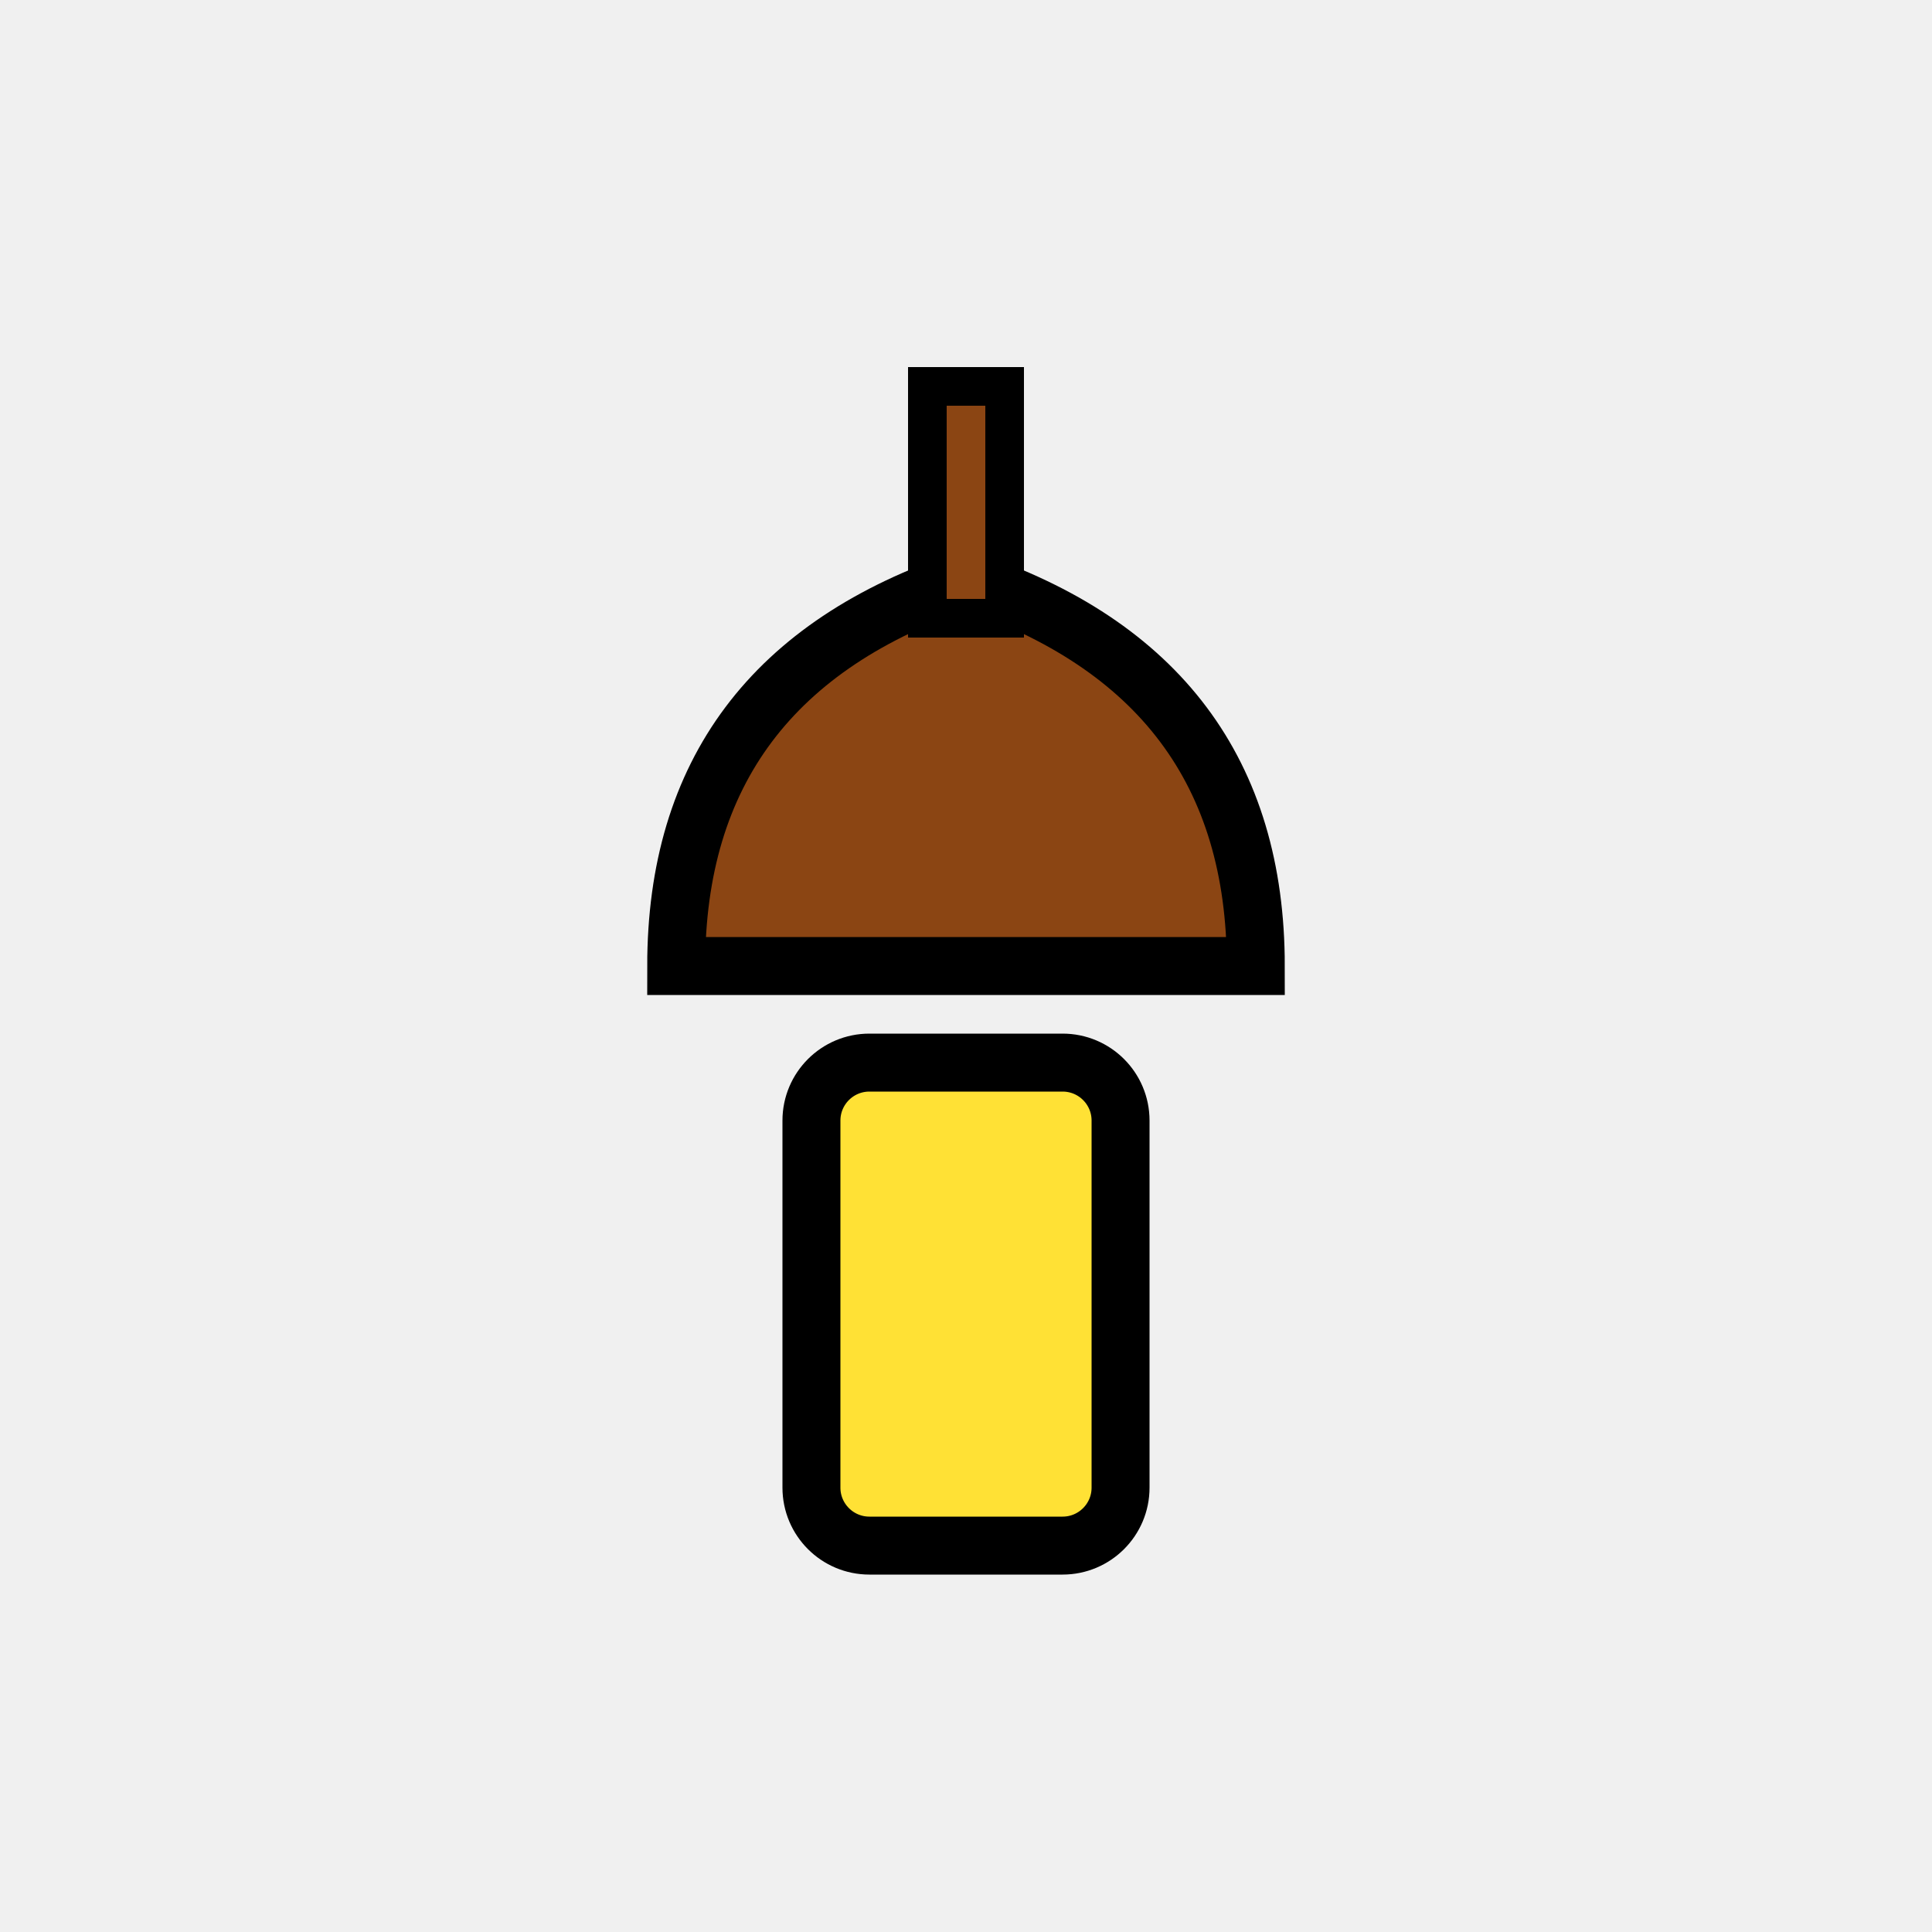
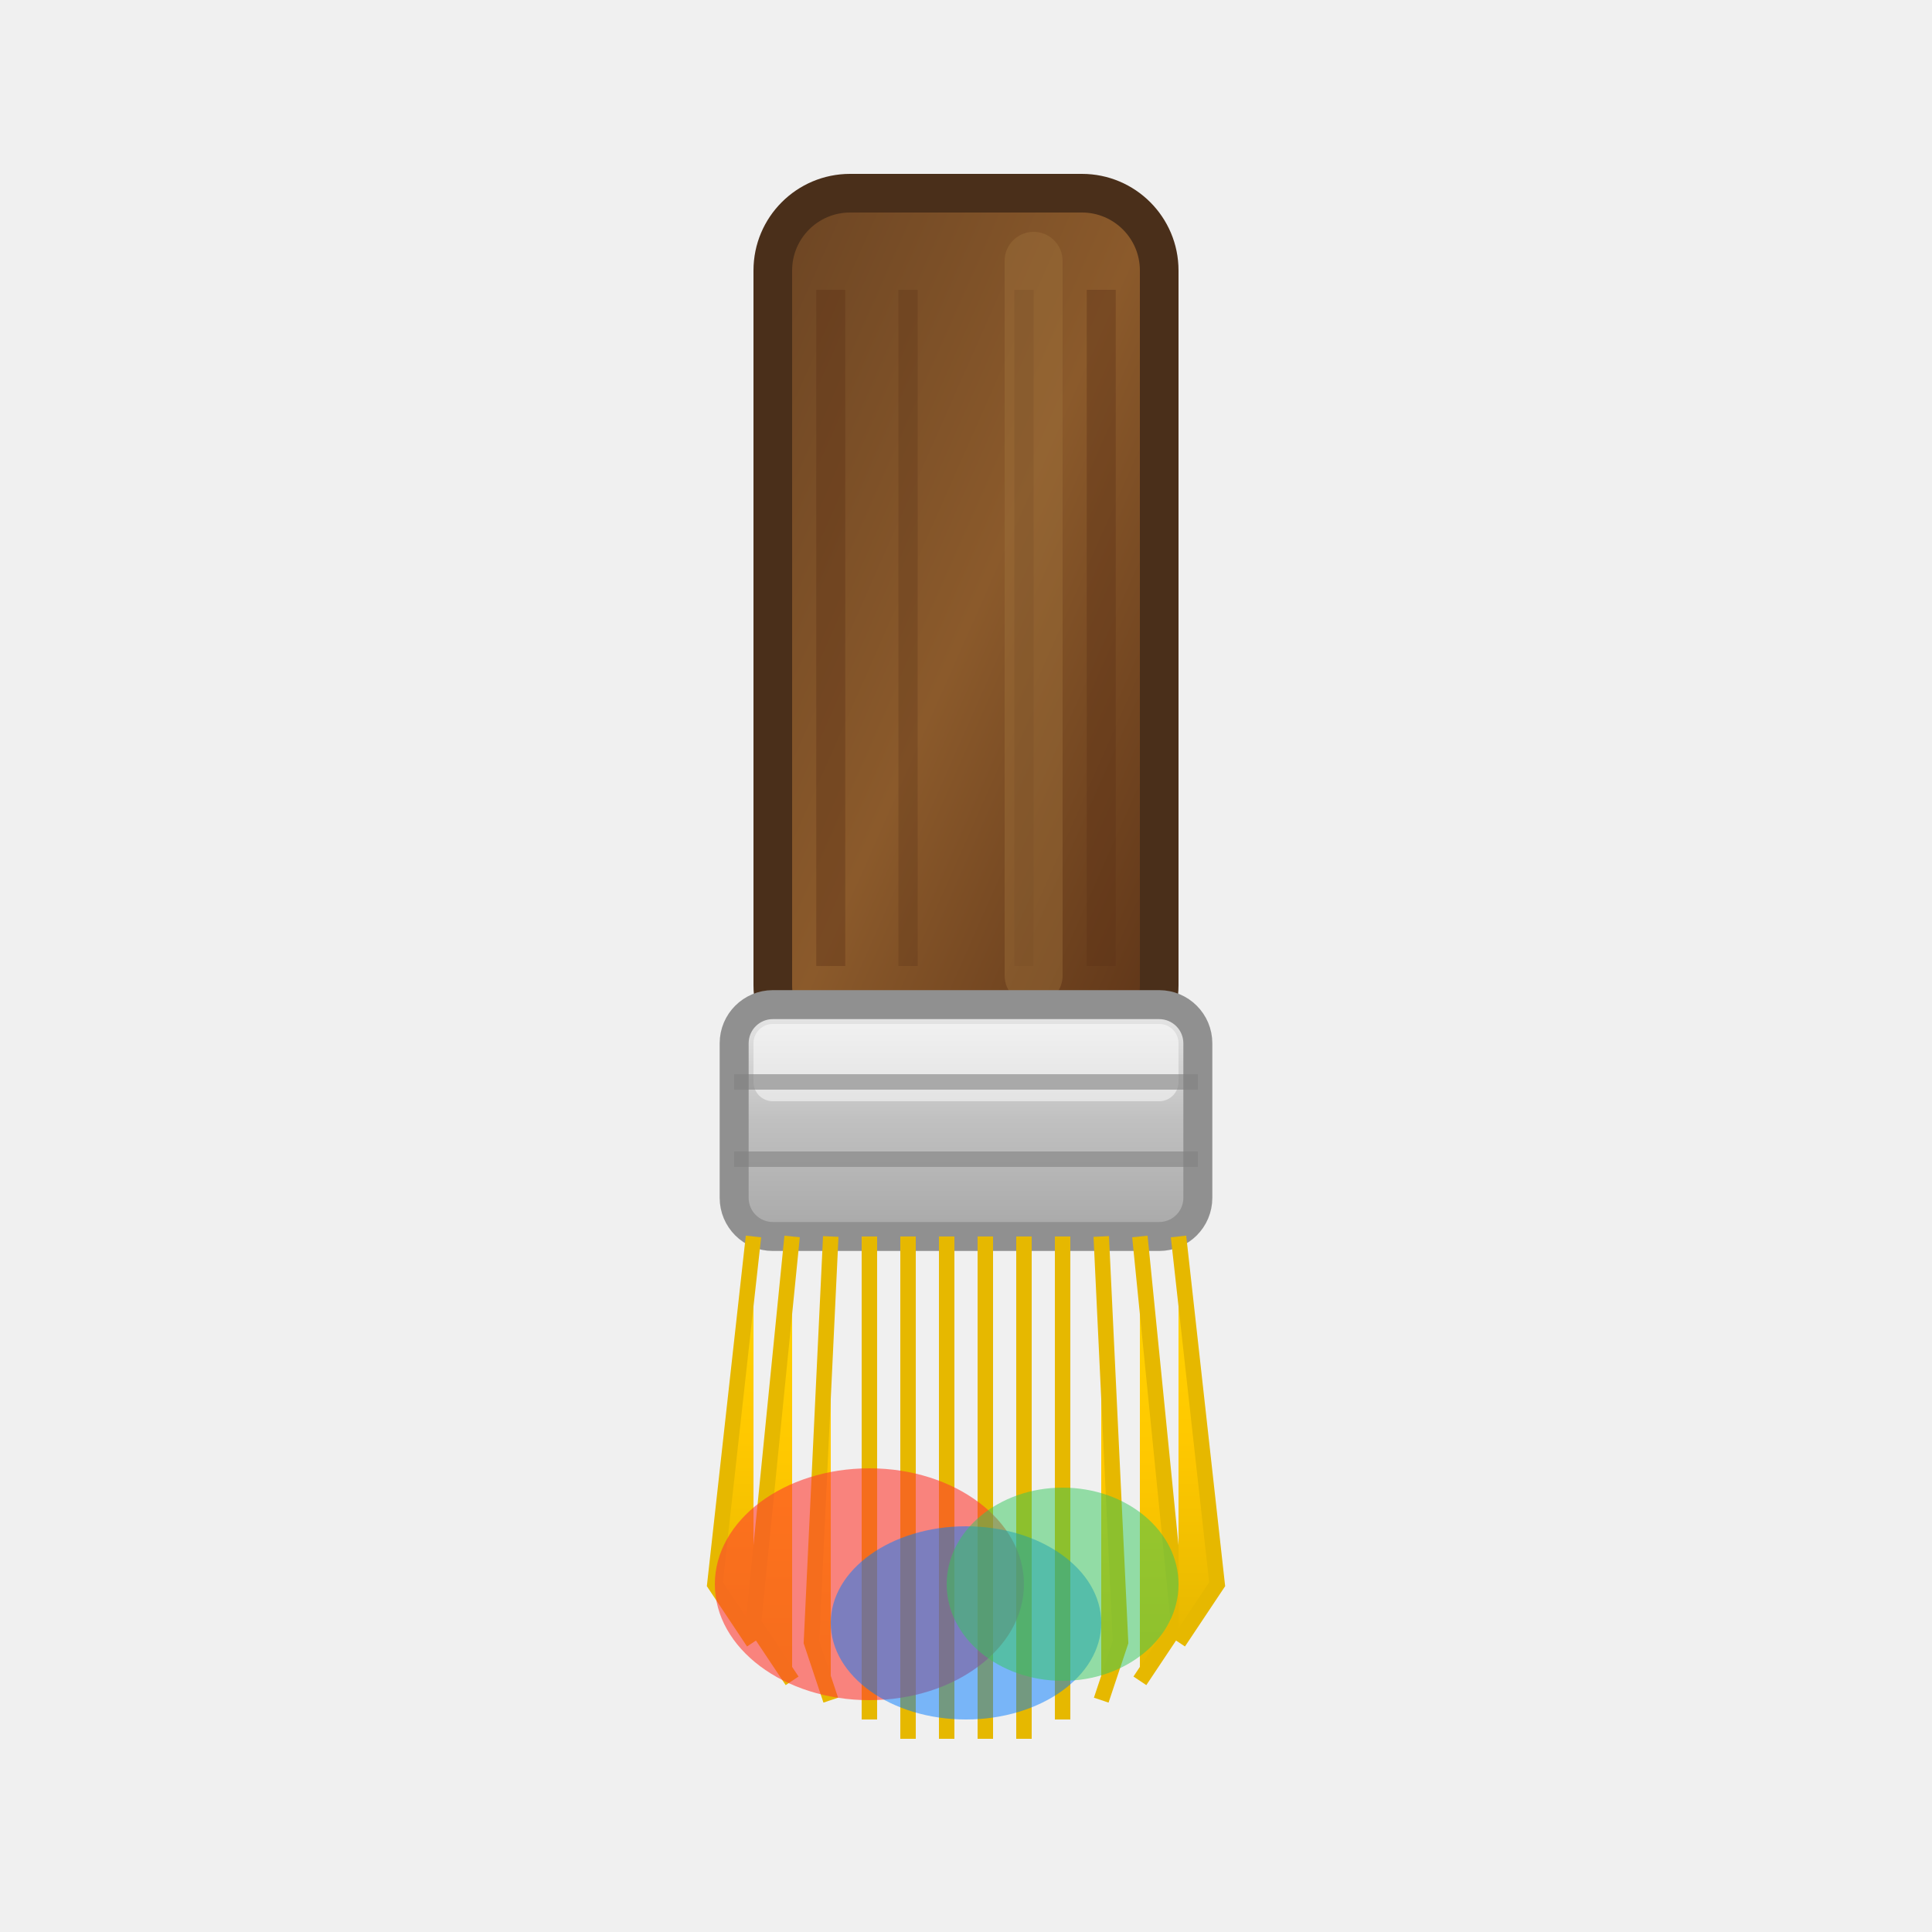
<svg xmlns="http://www.w3.org/2000/svg" viewBox="0 0 100 100">
-   <rect x="42" y="55" width="16" height="25" rx="3" fill="#FFE135" stroke="#000" stroke-width="3" />
-   <path d="M35 50 Q35 35 50 30 Q65 35 65 50 Z" fill="#8B4513" stroke="#000" stroke-width="3" />
-   <rect x="48" y="20" width="4" height="12" fill="#8B4513" stroke="#000" stroke-width="2" />
+   <defs>
+     <linearGradient id="brushHandleGradient" x1="0%" y1="0%" x2="100%" y2="100%">
+       <stop offset="0%" style="stop-color:#6B4423;stop-opacity:1" />
+       <stop offset="50%" style="stop-color:#8B5A2B;stop-opacity:1" />
+       <stop offset="100%" style="stop-color:#5C3317;stop-opacity:1" />
+     </linearGradient>
+     <linearGradient id="ferruleGradient" x1="0%" y1="0%" x2="0%" y2="100%">
+       <stop offset="0%" style="stop-color:#E8E8E8;stop-opacity:1" />
+       <stop offset="50%" style="stop-color:#C0C0C0;stop-opacity:1" />
+       <stop offset="100%" style="stop-color:#A8A8A8;stop-opacity:1" />
+     </linearGradient>
+     <linearGradient id="bristleGradient" x1="0%" y1="0%" x2="0%" y2="100%">
+       <stop offset="0%" style="stop-color:#FFD700;stop-opacity:1" />
+       <stop offset="50%" style="stop-color:#FFC800;stop-opacity:1" />
+       <stop offset="100%" style="stop-color:#E6B800;stop-opacity:1" />
+     </linearGradient>
+   </defs>
+   <rect x="40" y="10" width="20" height="45" rx="4" fill="url(#brushHandleGradient)" stroke="#4A2F1A" stroke-width="2" />
+   <line x1="43" y1="15" x2="43" y2="50" stroke="#5C3317" stroke-width="1.5" opacity="0.4" />
+   <line x1="47" y1="15" x2="47" y2="50" stroke="#5C3317" stroke-width="1" opacity="0.3" />
+   <line x1="53" y1="15" x2="53" y2="50" stroke="#5C3317" stroke-width="1" opacity="0.3" />
+   <line x1="57" y1="15" x2="57" y2="50" stroke="#5C3317" stroke-width="1.5" opacity="0.4" />
+   <rect x="52" y="12" width="3" height="40" rx="1.5" fill="#A0723B" opacity="0.4" />
+   <rect x="38" y="52" width="24" height="12" rx="2" fill="url(#ferruleGradient)" stroke="#909090" stroke-width="1.5" />
+   <rect x="39" y="53" width="22" height="4" rx="1" fill="#FFFFFF" opacity="0.5" />
+   <line x1="38" y1="56" x2="62" y2="56" stroke="#808080" stroke-width="0.8" opacity="0.6" />
+   <line x1="38" y1="60" x2="62" y2="60" stroke="#808080" stroke-width="0.8" opacity="0.6" />
+   <path d="M39 64 L37 82 L39 85" fill="url(#bristleGradient)" stroke="#E6B800" stroke-width="0.8" />
+   <path d="M41 64 L39 84 L41 87" fill="url(#bristleGradient)" stroke="#E6B800" stroke-width="0.8" />
+   <path d="M43 64 L42 85 L43 88" fill="url(#bristleGradient)" stroke="#E6B800" stroke-width="0.8" />
+   <path d="M45 64 L45 86 L45 89" fill="url(#bristleGradient)" stroke="#E6B800" stroke-width="0.8" />
+   <path d="M47 64 L47 86 L47 90" fill="url(#bristleGradient)" stroke="#E6B800" stroke-width="0.8" />
+   <path d="M49 64 L49 87 L49 90" fill="url(#bristleGradient)" stroke="#E6B800" stroke-width="0.8" />
+   <path d="M51 64 L51 87 L51 90" fill="url(#bristleGradient)" stroke="#E6B800" stroke-width="0.8" />
+   <path d="M53 64 L53 86 L53 90" fill="url(#bristleGradient)" stroke="#E6B800" stroke-width="0.8" />
+   <path d="M55 64 L55 86 L55 89" fill="url(#bristleGradient)" stroke="#E6B800" stroke-width="0.8" />
+   <path d="M57 64 L58 85 L57 88" fill="url(#bristleGradient)" stroke="#E6B800" stroke-width="0.8" />
+   <path d="M59 64 L61 84 L59 87" fill="url(#bristleGradient)" stroke="#E6B800" stroke-width="0.8" />
+   <path d="M61 64 L63 82 L61 85" fill="url(#bristleGradient)" stroke="#E6B800" stroke-width="0.8" />
+   <ellipse cx="45" cy="82" rx="8" ry="6" fill="#FF3B30" opacity="0.6" />
+   <ellipse cx="50" cy="84" rx="7" ry="5" fill="#007AFF" opacity="0.5" />
+   <ellipse cx="55" cy="82" rx="6" ry="5" fill="#34C759" opacity="0.5" />
</svg>
